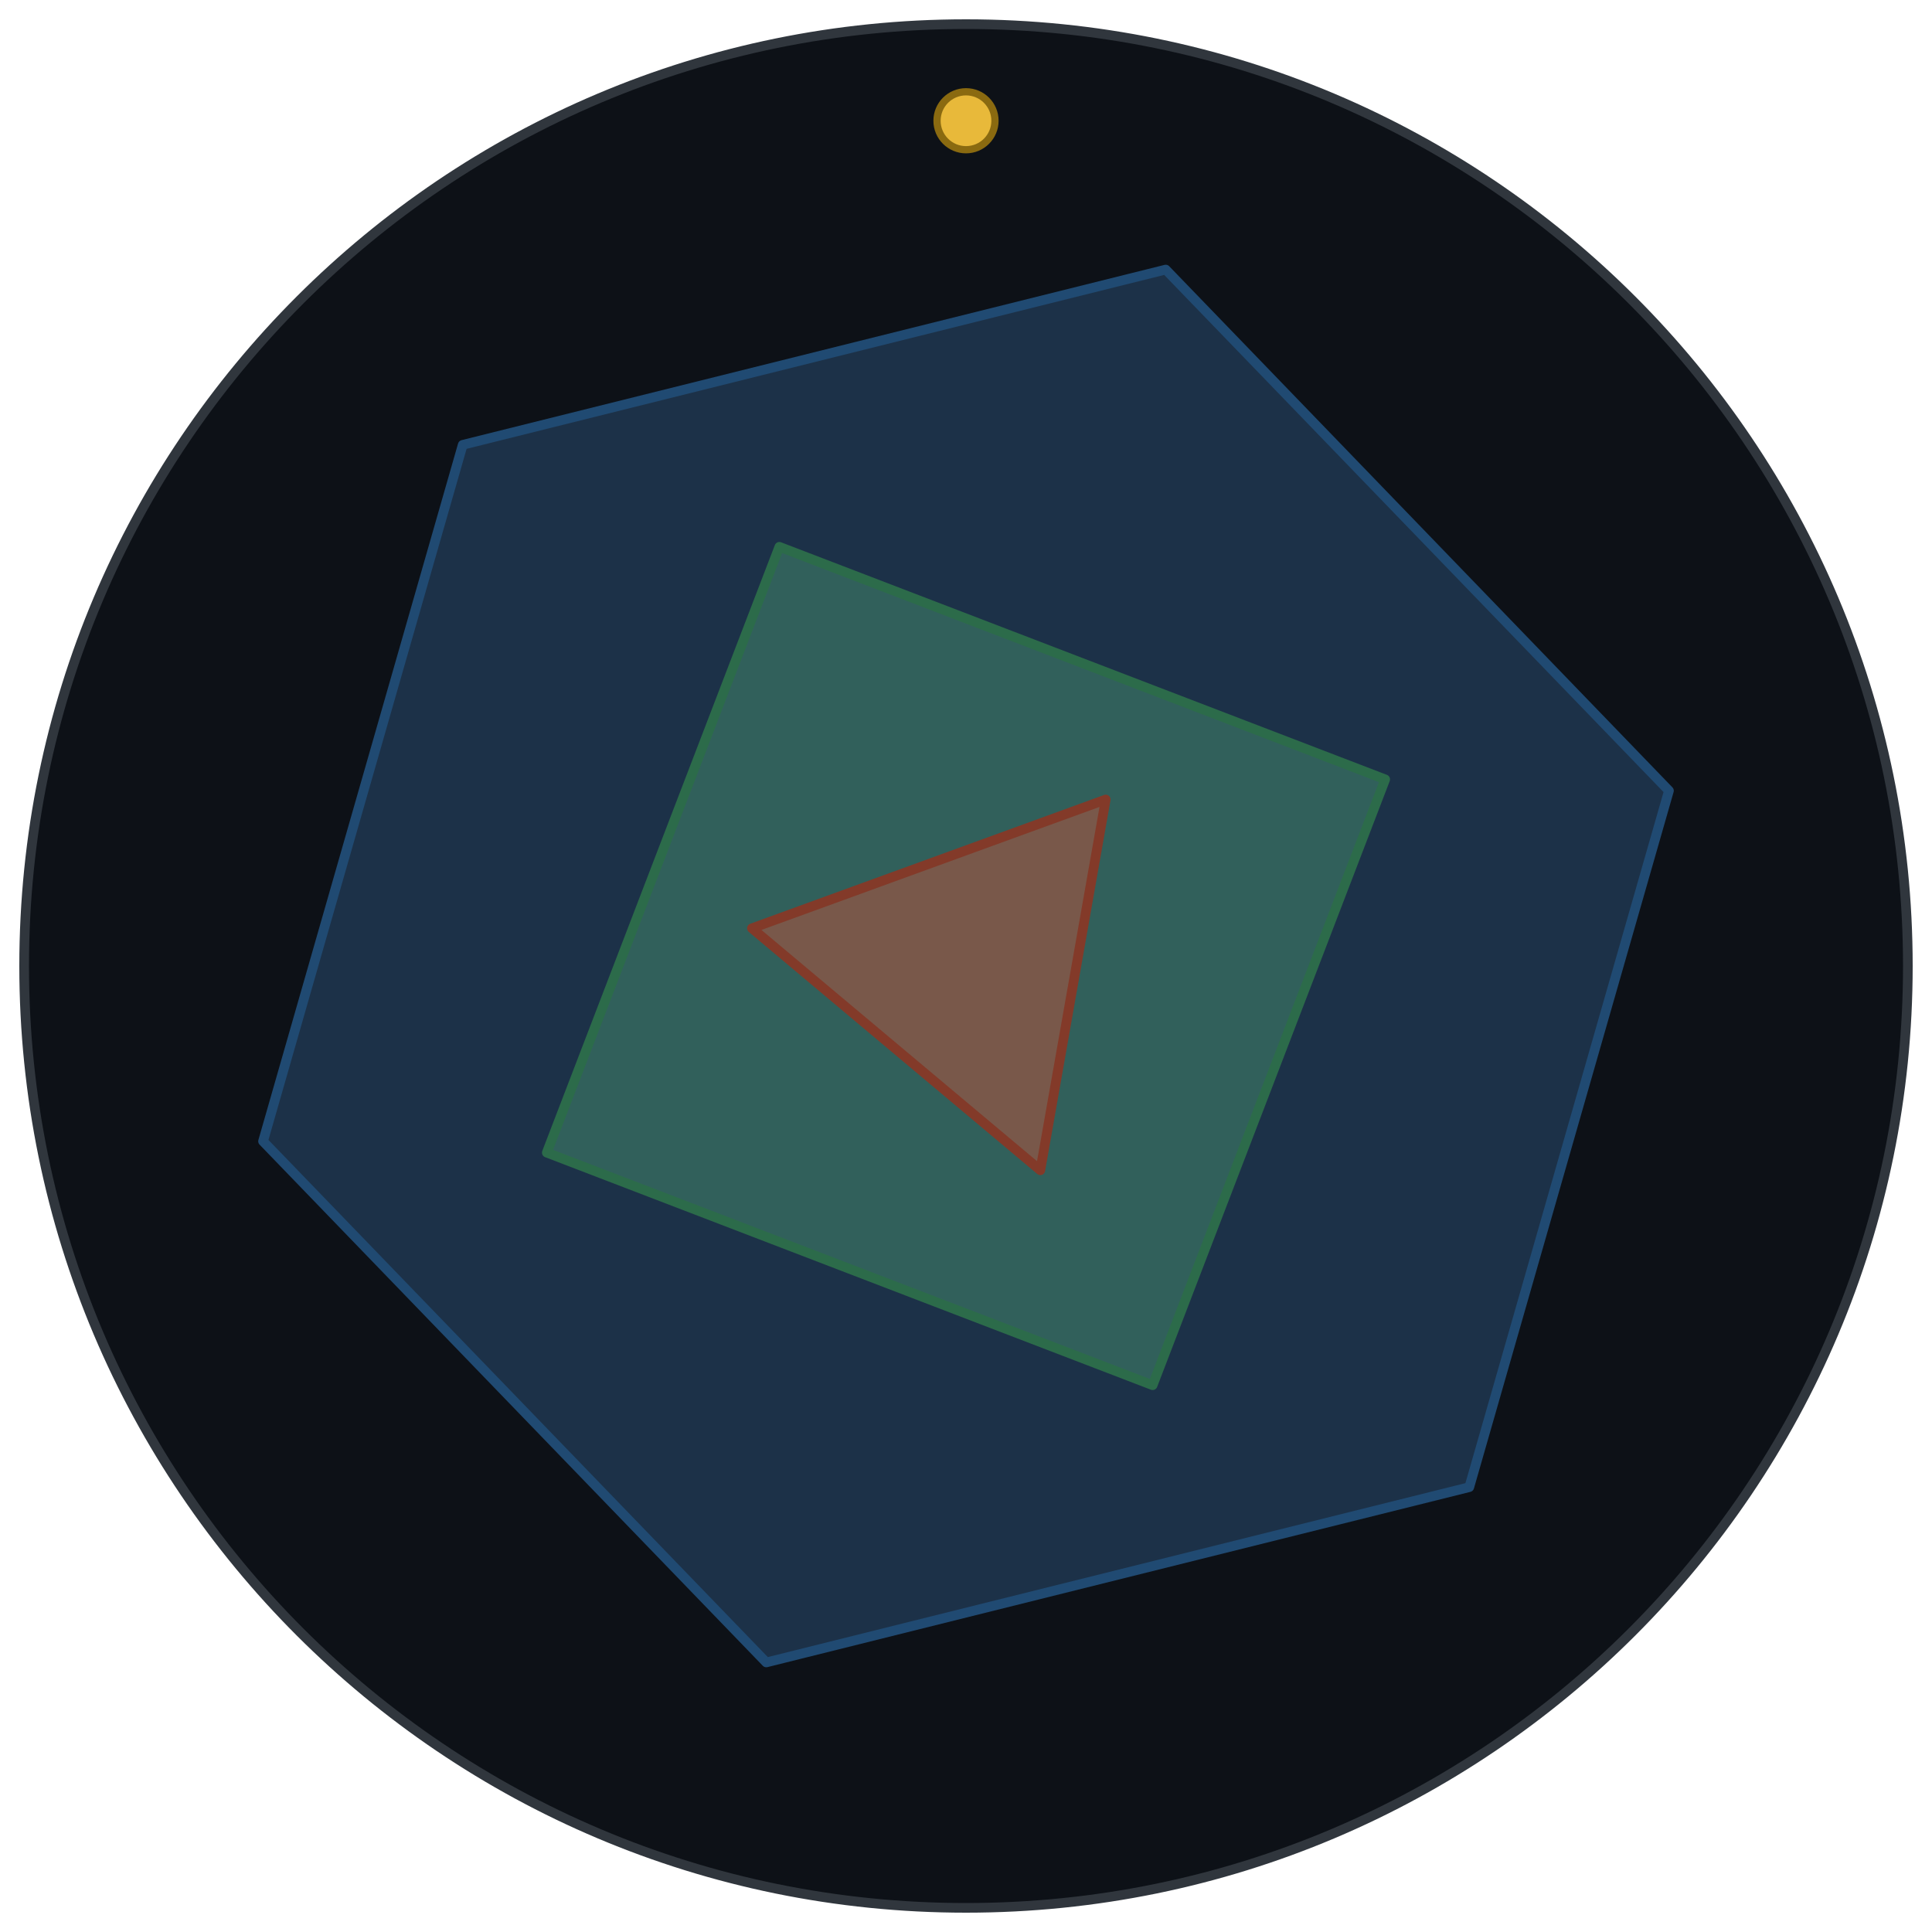
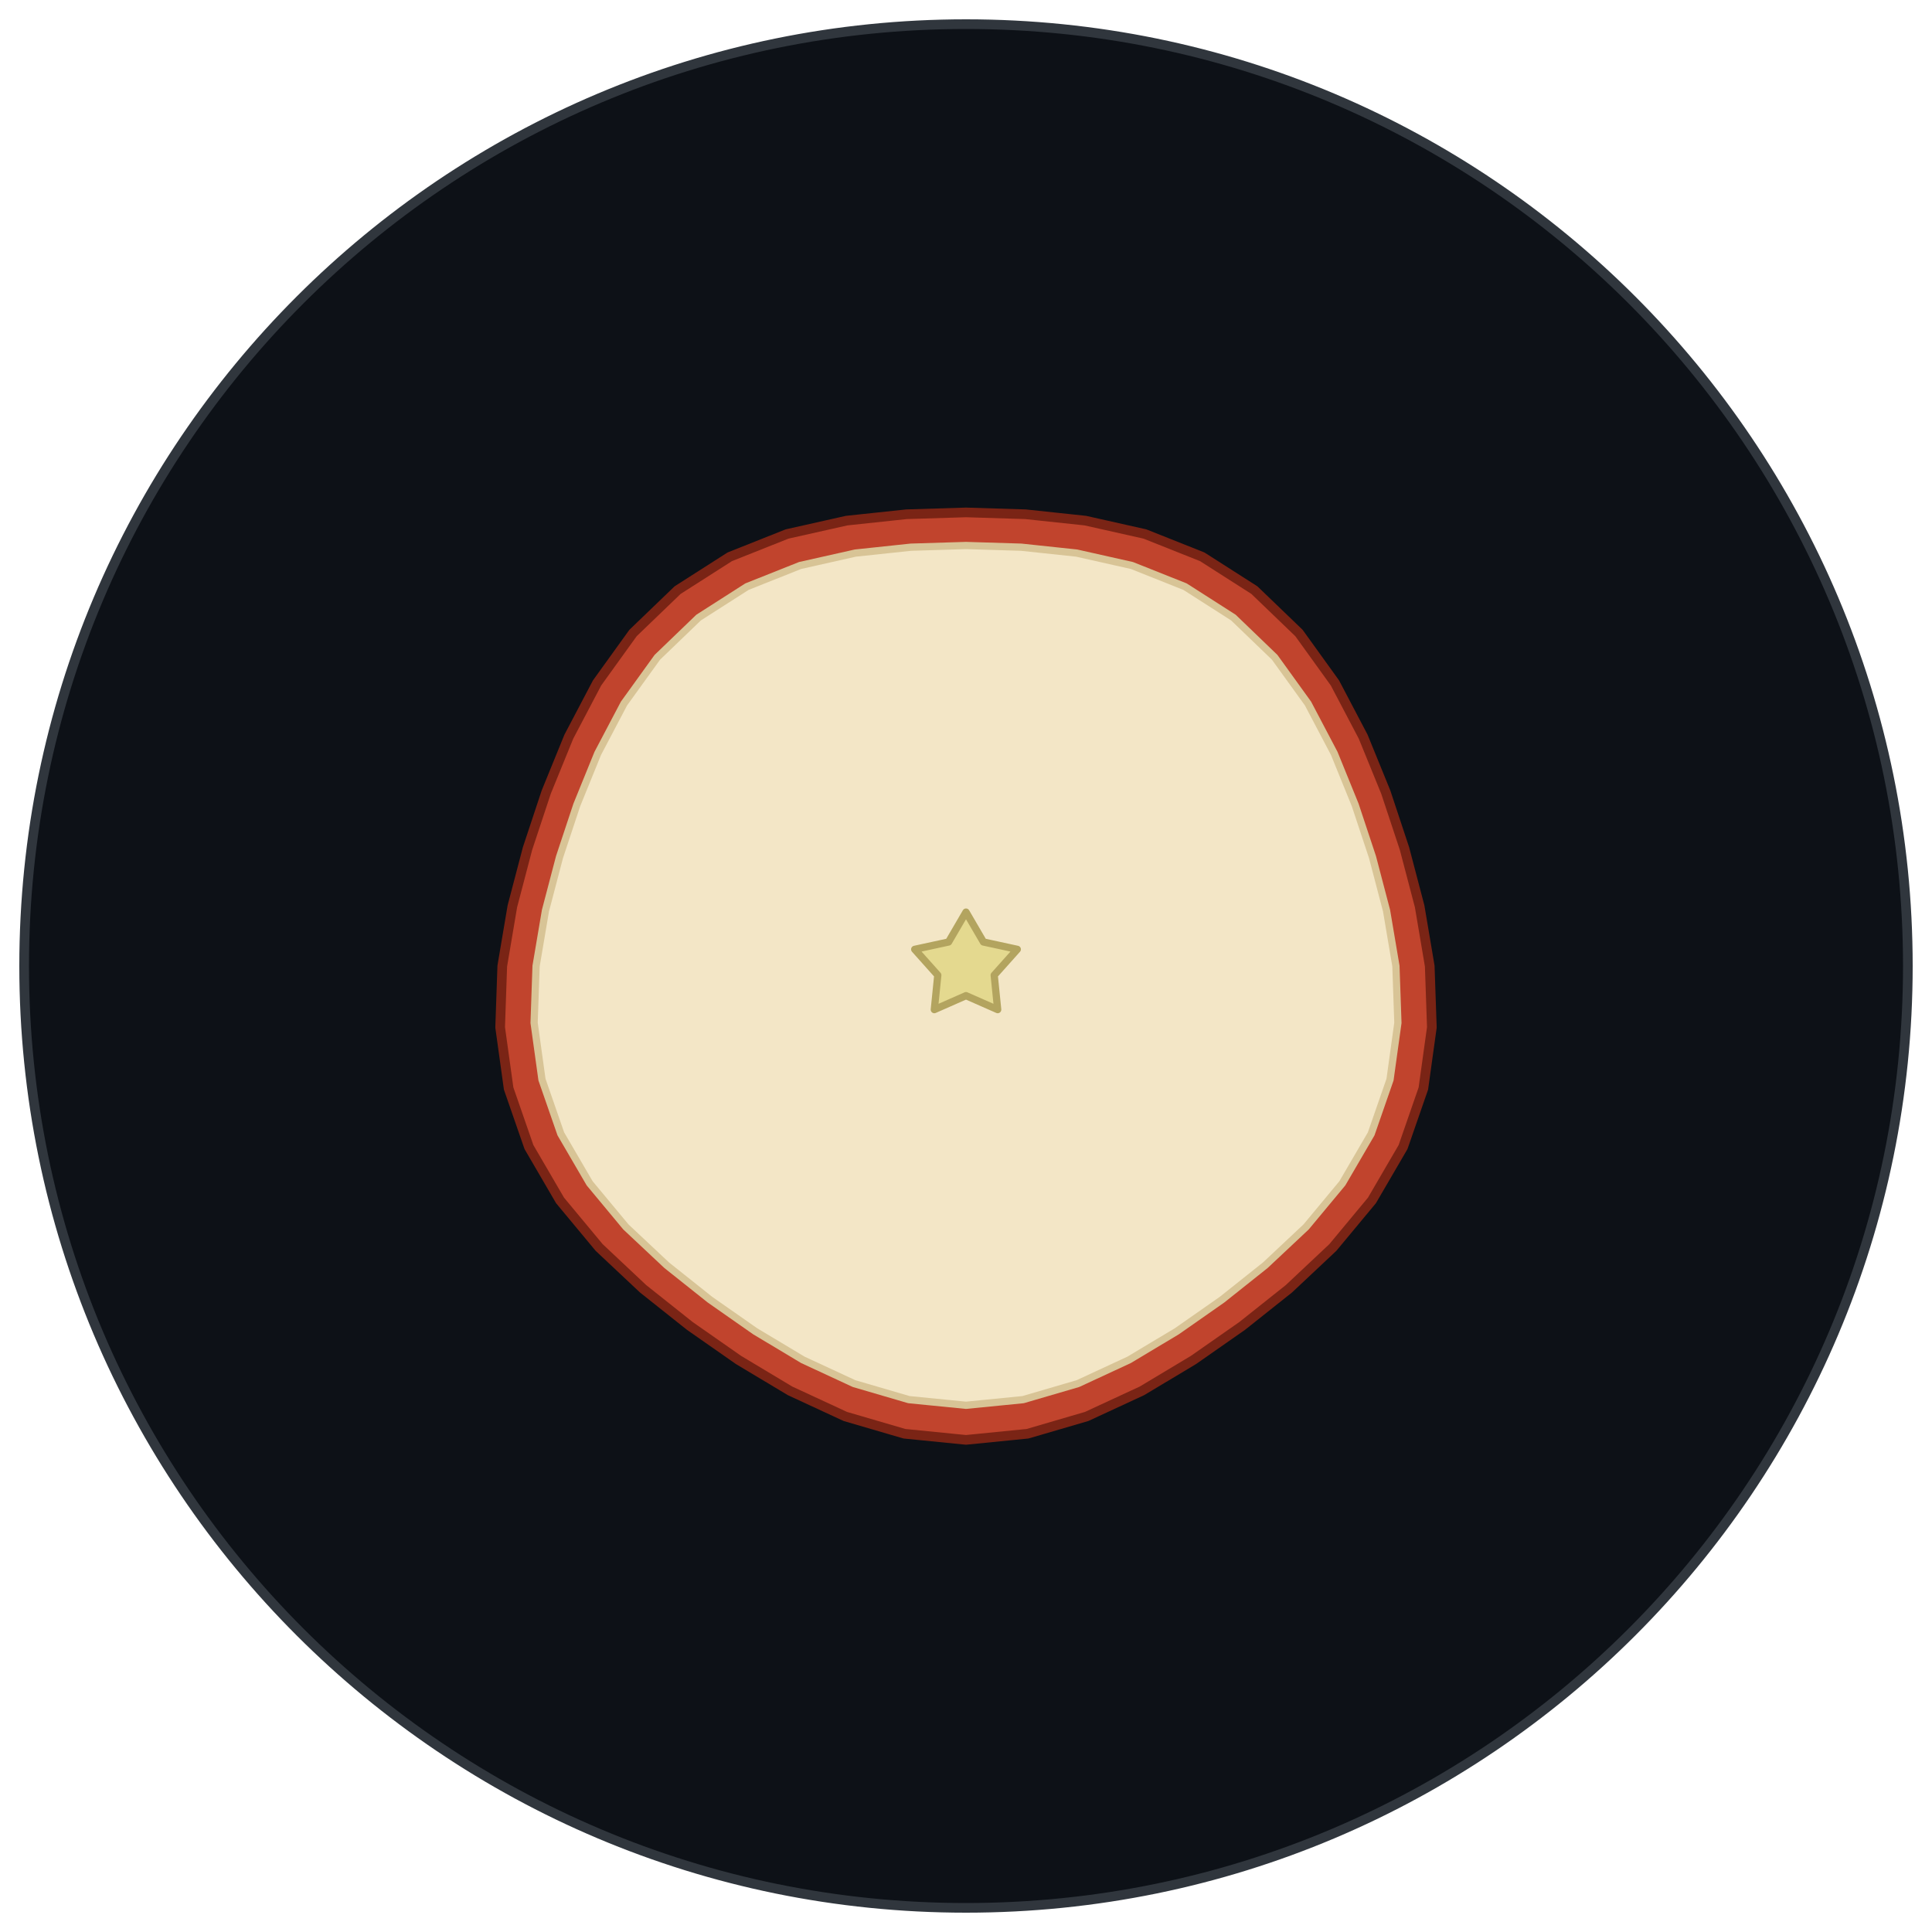
<svg xmlns="http://www.w3.org/2000/svg" viewBox="0 0 400 400" width="400" height="400">
  <circle cx="200.0" cy="200.0" r="195.0" fill="#0d1117" stroke="#30363d" stroke-width="2" />
-   <polygon data-layer="outer" points="241.35,55.81 345.54,163.71 304.20,307.90 158.65,344.19 54.46,236.29 95.80,92.10" fill="#3b6ea5" fill-opacity="0.35" stroke="#204a72" stroke-width="2" stroke-linejoin="round" />
-   <polygon data-layer="mid" points="161.36,113.21 286.79,161.36 238.64,286.79 113.21,238.64" fill="#4c9a72" fill-opacity="0.45" stroke="#2c6b4a" stroke-width="2" stroke-linejoin="round" />
-   <polygon data-layer="core" points="228.93,165.53 215.39,242.29 155.68,192.19" fill="#b5533c" fill-opacity="0.55" stroke="#833a29" stroke-width="2" stroke-linejoin="round" />
-   <circle data-layer="landmark" cx="200.0" cy="25.0" r="6" fill="#e8b93a" stroke="#8a6a10" stroke-width="1.5" />
+   <polygon data-layer="skin" points="296.01,200.00 296.45,212.70 294.69,225.37 290.49,237.48 284.05,248.53 275.95,258.28 266.84,266.84 257.18,274.52 247.09,281.57 236.43,287.96 224.99,293.26 212.75,296.84 200.00,298.11 187.25,296.84 175.01,293.26 163.57,287.96 152.91,281.57 142.82,274.52 133.16,266.84 124.05,258.28 115.95,248.53 109.51,237.48 105.31,225.37 103.55,212.70 103.99,200.00 106.08,187.64 109.22,175.68 113.09,164.00 117.77,152.52 123.62,141.39 131.06,131.06 140.29,122.18 151.09,115.28 162.95,110.56 175.29,107.79 187.69,106.47 200.00,106.09 212.31,106.47 224.71,107.79 237.05,110.56 248.91,115.28 259.71,122.18 268.94,131.06 276.38,141.39 282.23,152.52 286.91,164.00 290.78,175.68 293.92,187.64" fill="#c1442d" stroke="#7a2415" stroke-width="2" stroke-linejoin="round" />
+   <polygon data-layer="flesh" points="289.01,200.00 289.42,211.77 287.79,223.52 283.89,234.75 277.92,244.99 270.41,254.03 261.96,261.96 253.01,269.08 243.66,275.62 233.78,281.54 223.17,286.46 211.82,289.78 200.00,290.95 188.18,289.78 176.83,286.46 166.22,281.54 156.34,275.62 146.99,269.08 138.04,261.96 129.59,254.03 122.08,244.99 116.11,234.75 112.21,223.52 110.58,211.77 110.99,200.00 112.93,188.54 115.84,177.45 119.43,166.63 123.76,155.98 129.19,145.66 136.09,136.09 144.64,127.86 154.65,121.46 165.65,117.08 177.09,114.51 188.58,113.29 200.00,112.94 211.42,113.29 222.91,114.51 234.35,117.08 245.35,121.46 255.36,127.86 263.91,136.09 270.81,145.66 276.24,155.98 280.57,166.63 284.16,177.45 287.07,188.54" fill="#f3e6c6" stroke="#d8c496" stroke-width="1.5" stroke-linejoin="round" />
+   <polygon data-layer="core" points="200.00,188.84 203.61,195.03 210.62,196.55 205.84,201.90 206.56,209.03 200.00,206.14 193.44,209.03 194.16,201.90 189.38,196.55 196.39,195.03" fill="#e4d98f" stroke="#b3a45f" stroke-width="1.5" stroke-linejoin="round" />
</svg>
